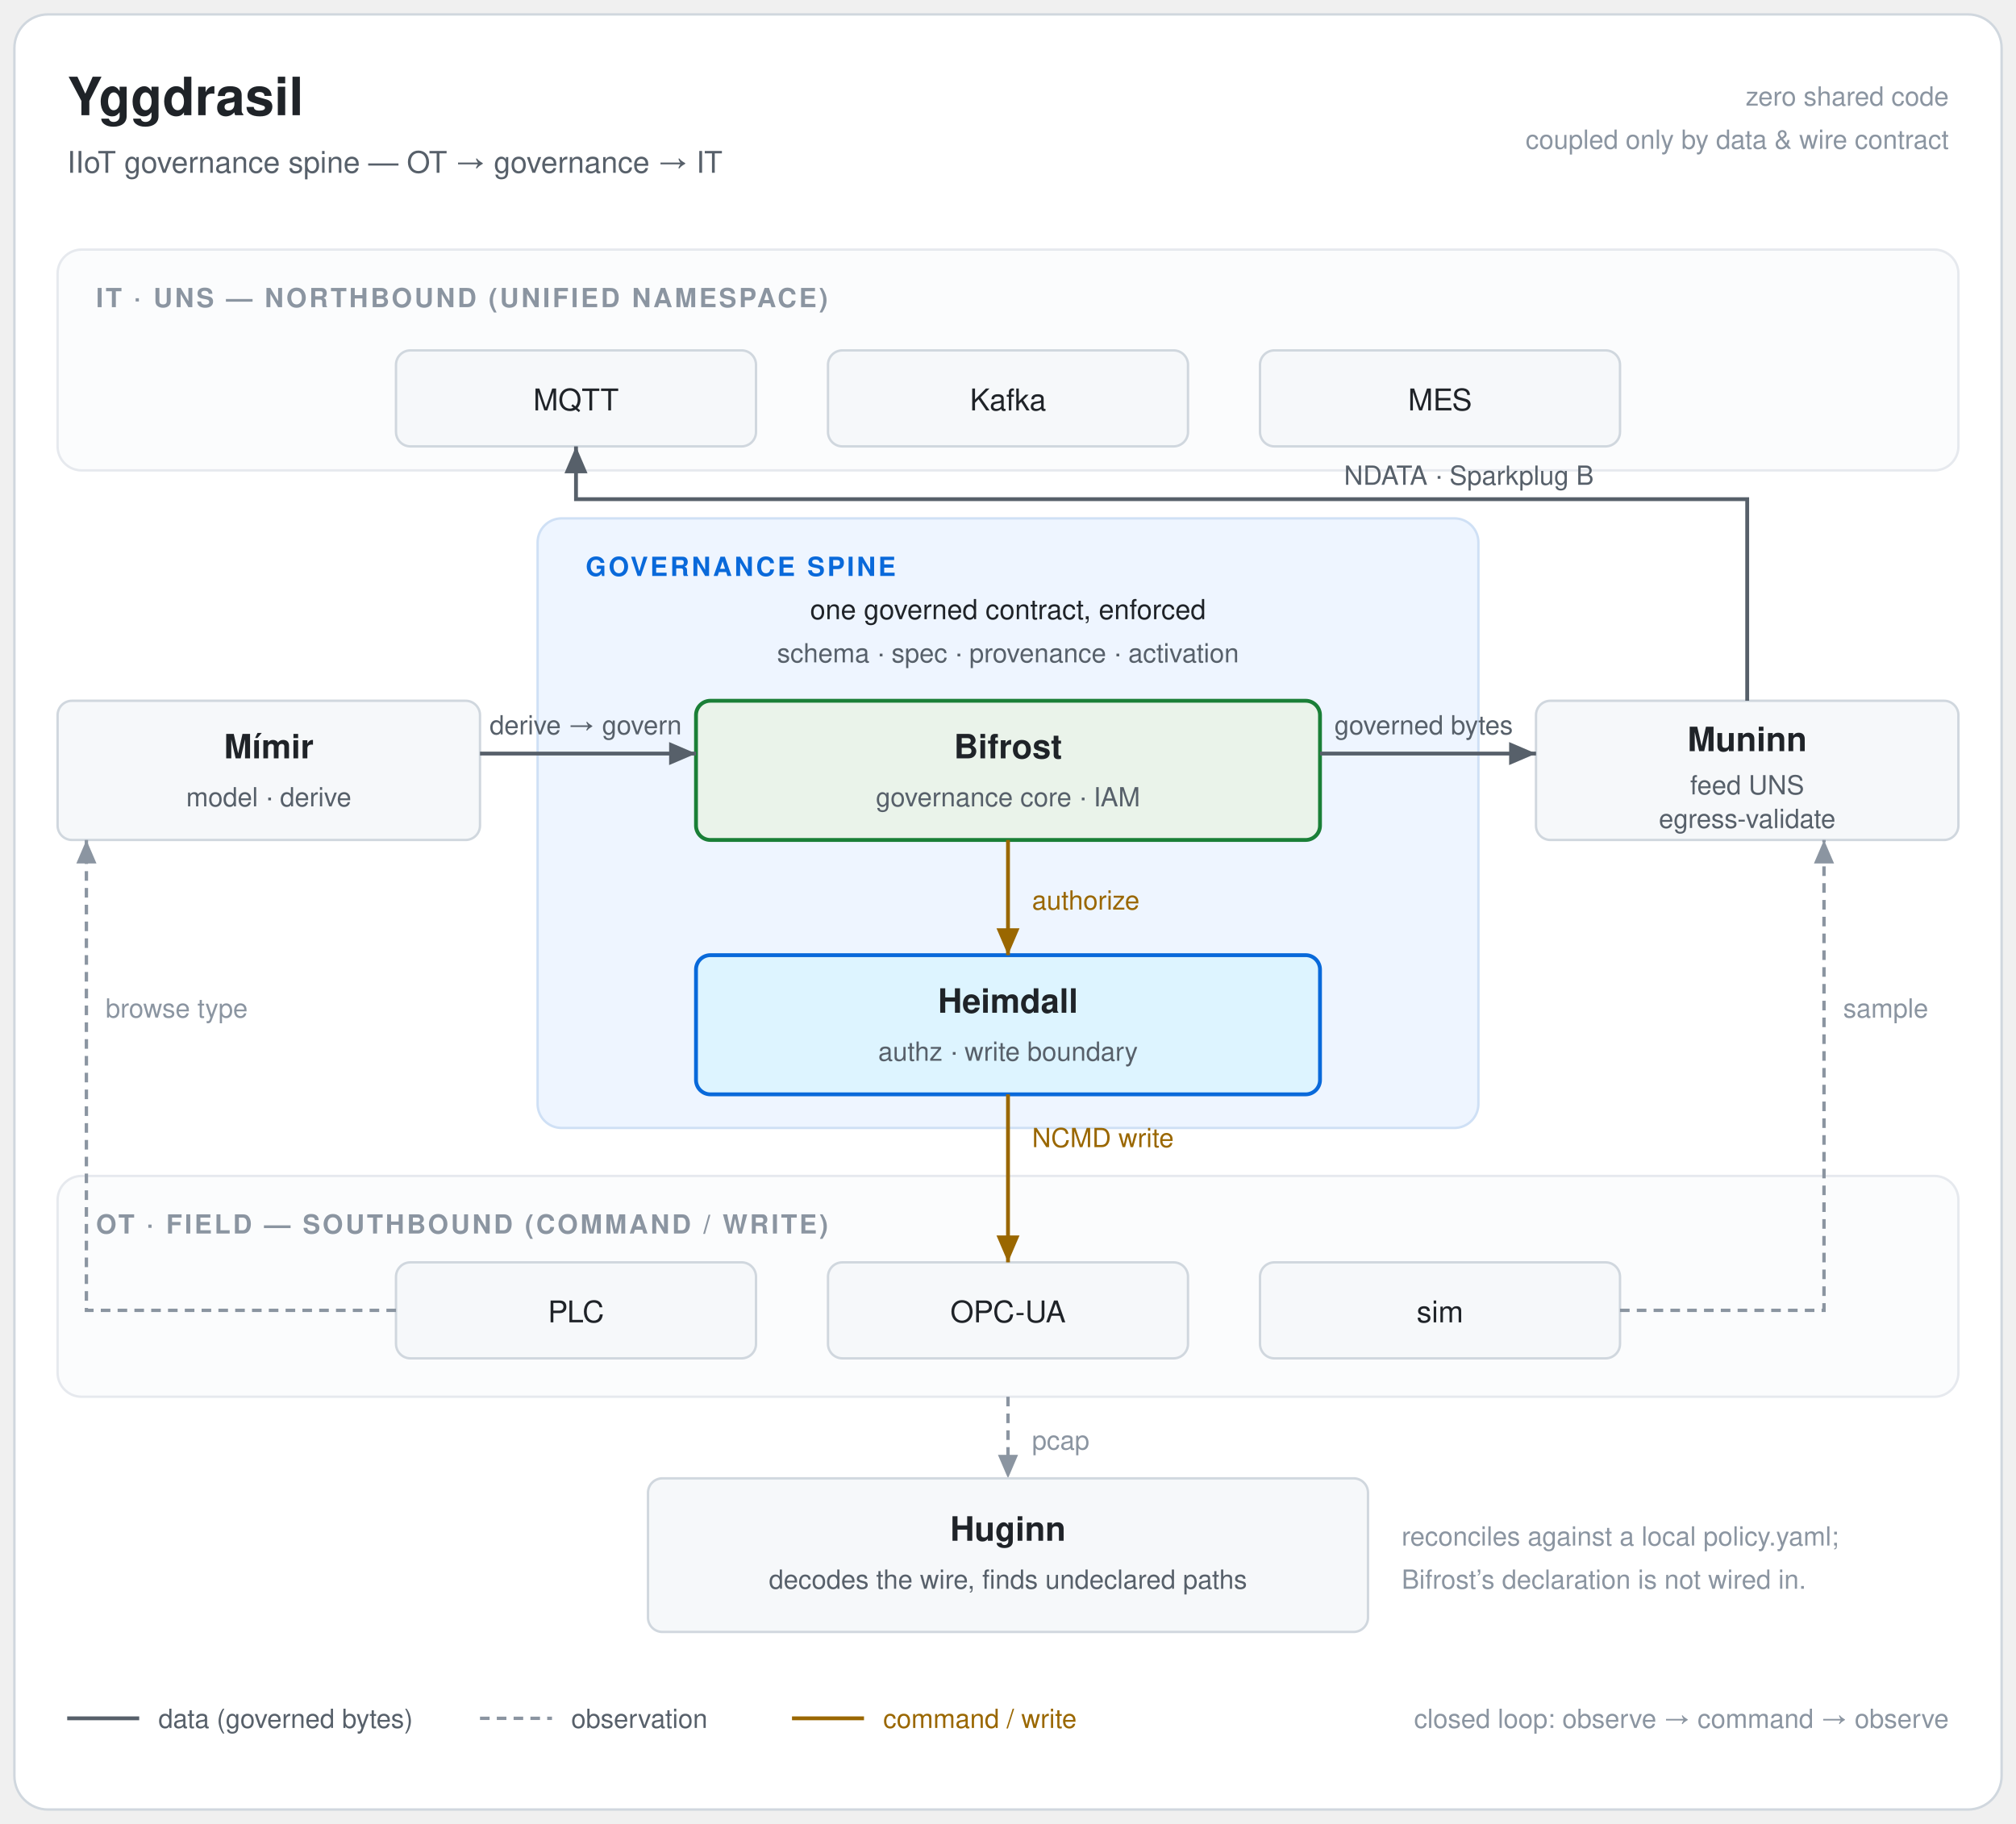
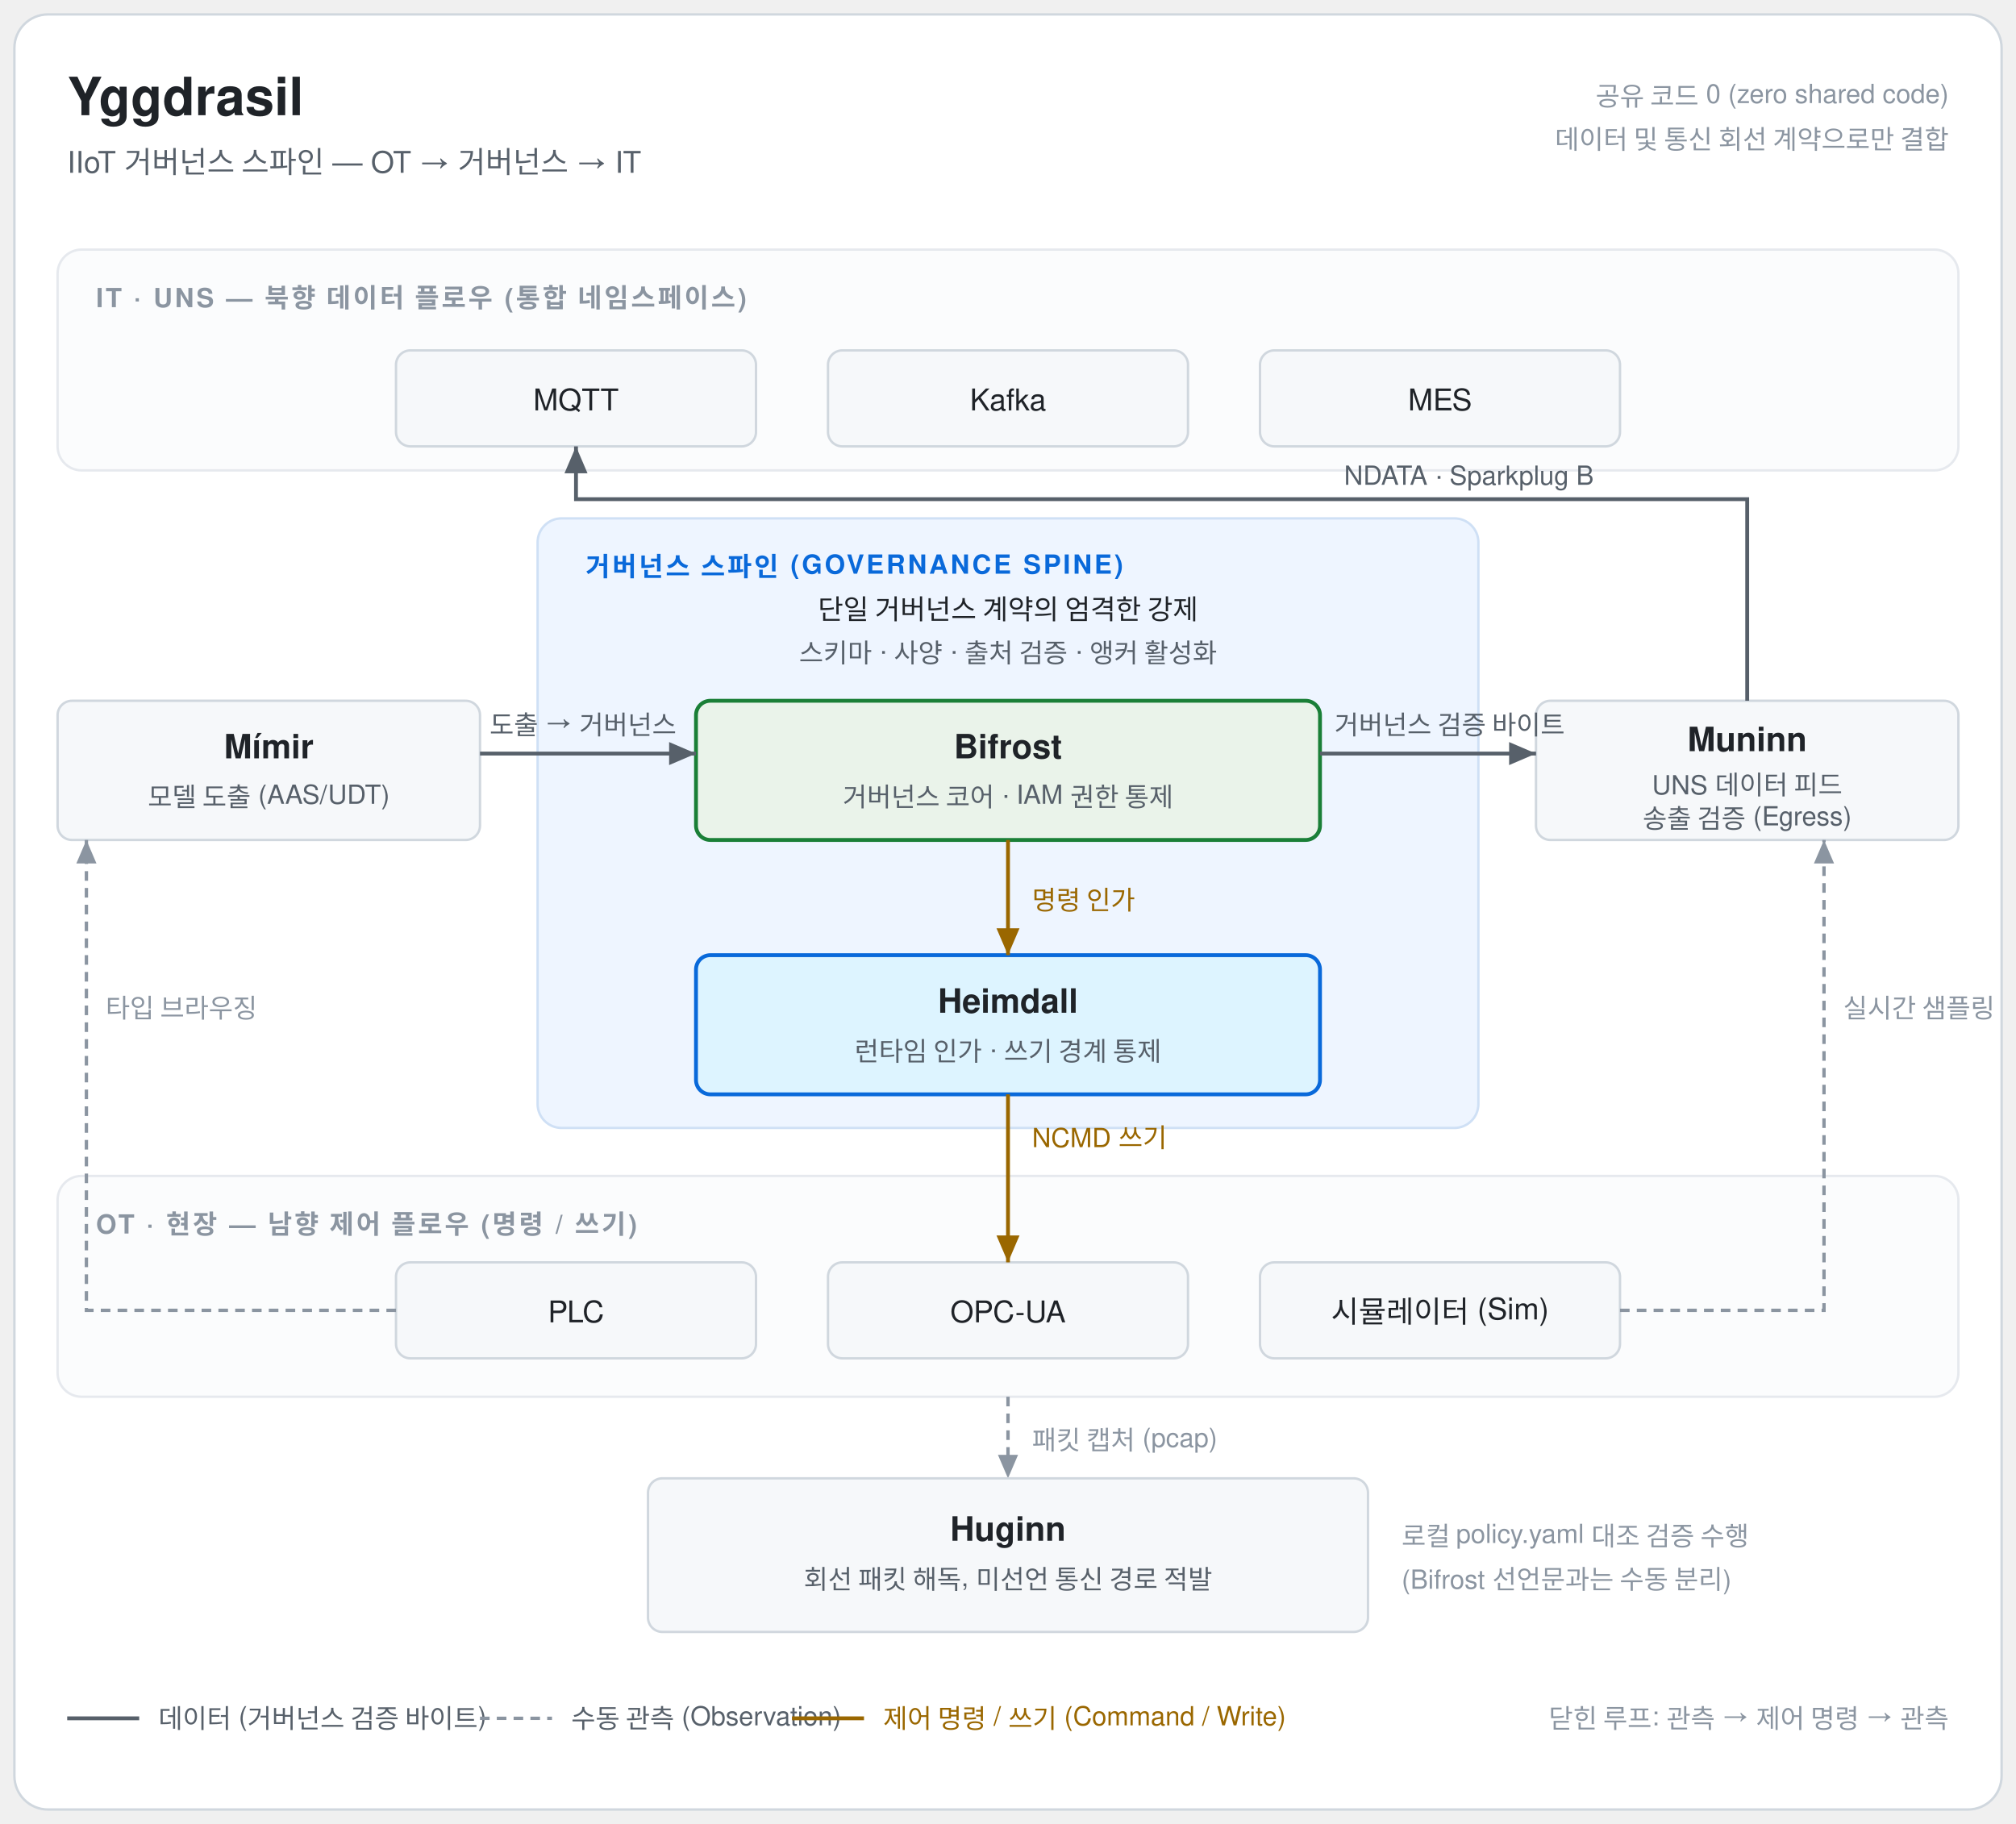
<svg xmlns="http://www.w3.org/2000/svg" width="840" height="760" viewBox="0 0 840 760" font-family="-apple-system,Segoe UI,Helvetica,Arial,sans-serif">
  <defs>
    <marker id="ah-grey" markerWidth="9" markerHeight="9" refX="7" refY="3" orient="auto">
      <path d="M0,0 L7,3 L0,6 Z" fill="#57606a" />
    </marker>
    <marker id="ah-amber" markerWidth="9" markerHeight="9" refX="7" refY="3" orient="auto">
      <path d="M0,0 L7,3 L0,6 Z" fill="#9a6700" />
    </marker>
    <marker id="ah-obs" markerWidth="9" markerHeight="9" refX="7" refY="3" orient="auto">
      <path d="M0,0 L7,3 L0,6 Z" fill="#8b95a1" />
    </marker>
  </defs>
  <rect x="6" y="6" width="828" height="748" rx="14" fill="#ffffff" stroke="#d0d7de" />
  <text x="28" y="48" font-size="22" font-weight="700" fill="#1f2328">Yggdrasil</text>
-   <text x="28" y="72" font-size="12.5" fill="#57606a">IIoT governance spine — OT → governance → IT</text>
-   <text x="812" y="44" font-size="11" fill="#8b95a1" text-anchor="end">zero shared code</text>
-   <text x="812" y="62" font-size="11" fill="#8b95a1" text-anchor="end">coupled only by data &amp; wire contract</text>
+   <text x="28" y="72" font-size="12.5" fill="#57606a">IIoT 거버넌스 스파인 — OT → 거버넌스 → IT</text>
+   <text x="812" y="44" font-size="11" fill="#8b95a1" text-anchor="end">공유 코드 0 (zero shared code)</text>
+   <text x="812" y="62" font-size="11" fill="#8b95a1" text-anchor="end">데이터 및 통신 회선 계약으로만 결합</text>
  <rect x="24" y="104" width="792" height="92" rx="10" fill="#fbfcfd" stroke="#e6e9ee" />
-   <text x="40" y="128" font-size="11" font-weight="700" fill="#8b95a1" letter-spacing="1">IT · UNS — NORTHBOUND (UNIFIED NAMESPACE)</text>
+   <text x="40" y="128" font-size="11" font-weight="700" fill="#8b95a1" letter-spacing="1">IT · UNS — 북향 데이터 플로우 (통합 네임스페이스)</text>
  <rect x="165" y="146" width="150" height="40" rx="6" fill="#f6f8fa" stroke="#d0d7de" />
  <text x="240" y="171" font-size="12.5" fill="#1f2328" text-anchor="middle">MQTT</text>
  <rect x="345" y="146" width="150" height="40" rx="6" fill="#f6f8fa" stroke="#d0d7de" />
  <text x="420" y="171" font-size="12.5" fill="#1f2328" text-anchor="middle">Kafka</text>
  <rect x="525" y="146" width="150" height="40" rx="6" fill="#f6f8fa" stroke="#d0d7de" />
  <text x="600" y="171" font-size="12.5" fill="#1f2328" text-anchor="middle">MES</text>
  <rect x="224" y="216" width="392" height="254" rx="10" fill="#eef5ff" stroke="#cfe0f5" />
-   <text x="244" y="240" font-size="11" font-weight="700" fill="#0969da" letter-spacing="1">GOVERNANCE SPINE</text>
-   <text x="420" y="258" font-size="11.5" fill="#1f2328" text-anchor="middle">one governed contract, enforced</text>
-   <text x="420" y="276" font-size="11" fill="#57606a" text-anchor="middle">schema · spec · provenance · activation</text>
+   <text x="244" y="240" font-size="11" font-weight="700" fill="#0969da" letter-spacing="1">거버넌스 스파인 (GOVERNANCE SPINE)</text>
+   <text x="420" y="258" font-size="11.5" fill="#1f2328" text-anchor="middle">단일 거버넌스 계약의 엄격한 강제</text>
+   <text x="420" y="276" font-size="11" fill="#57606a" text-anchor="middle">스키마 · 사양 · 출처 검증 · 앵커 활성화</text>
  <rect x="290" y="292" width="260" height="58" rx="6" fill="#eaf3ea" stroke="#1a7f37" stroke-width="1.6" />
  <text x="420" y="316" font-size="14" font-weight="600" fill="#1f2328" text-anchor="middle">Bifrost</text>
-   <text x="420" y="336" font-size="11" fill="#57606a" text-anchor="middle">governance core · IAM</text>
+   <text x="420" y="336" font-size="11" fill="#57606a" text-anchor="middle">거버넌스 코어 · IAM 권한 통제</text>
  <rect x="290" y="398" width="260" height="58" rx="6" fill="#ddf4ff" stroke="#0969da" stroke-width="1.6" />
  <text x="420" y="422" font-size="14" font-weight="600" fill="#1f2328" text-anchor="middle">Heimdall</text>
-   <text x="420" y="442" font-size="11" fill="#57606a" text-anchor="middle">authz · write boundary</text>
+   <text x="420" y="442" font-size="11" fill="#57606a" text-anchor="middle">런타임 인가 · 쓰기 경계 통제</text>
  <rect x="24" y="292" width="176" height="58" rx="6" fill="#f6f8fa" stroke="#d0d7de" />
  <text x="112" y="316" font-size="14" font-weight="600" fill="#1f2328" text-anchor="middle">Mímir</text>
-   <text x="112" y="336" font-size="11" fill="#57606a" text-anchor="middle">model · derive</text>
+   <text x="112" y="336" font-size="11" fill="#57606a" text-anchor="middle">모델 도출 (AAS/UDT)</text>
  <rect x="640" y="292" width="176" height="58" rx="6" fill="#f6f8fa" stroke="#d0d7de" />
  <text x="728" y="313" font-size="14" font-weight="600" fill="#1f2328" text-anchor="middle">Muninn</text>
-   <text x="728" y="331" font-size="11" fill="#57606a" text-anchor="middle">feed UNS</text>
-   <text x="728" y="345" font-size="11" fill="#57606a" text-anchor="middle">egress-validate</text>
+   <text x="728" y="331" font-size="11" fill="#57606a" text-anchor="middle">UNS 데이터 피드</text>
+   <text x="728" y="345" font-size="11" fill="#57606a" text-anchor="middle">송출 검증 (Egress)</text>
  <polyline points="200,314 290,314" fill="none" stroke="#57606a" stroke-width="1.6" marker-end="url(#ah-grey)" />
-   <text x="204" y="306" font-size="11" fill="#57606a">derive → govern</text>
+   <text x="204" y="306" font-size="11" fill="#57606a">도출 → 거버넌스</text>
  <polyline points="550,314 640,314" fill="none" stroke="#57606a" stroke-width="1.6" marker-end="url(#ah-grey)" />
-   <text x="556" y="306" font-size="11" fill="#57606a">governed bytes</text>
+   <text x="556" y="306" font-size="11" fill="#57606a">거버넌스 검증 바이트</text>
  <polyline points="728,292 728,208 240,208 240,186" fill="none" stroke="#57606a" stroke-width="1.6" marker-end="url(#ah-grey)" />
  <text x="560" y="202" font-size="11" fill="#57606a">NDATA · Sparkplug B</text>
  <polyline points="420,350 420,398" fill="none" stroke="#9a6700" stroke-width="1.6" marker-end="url(#ah-amber)" />
-   <text x="430" y="379" font-size="11" fill="#9a6700">authorize</text>
+   <text x="430" y="379" font-size="11" fill="#9a6700">명령 인가</text>
  <rect x="24" y="490" width="792" height="92" rx="10" fill="#fbfcfd" stroke="#e6e9ee" />
-   <text x="40" y="514" font-size="11" font-weight="700" fill="#8b95a1" letter-spacing="1">OT · FIELD — SOUTHBOUND (COMMAND / WRITE)</text>
+   <text x="40" y="514" font-size="11" font-weight="700" fill="#8b95a1" letter-spacing="1">OT · 현장 — 남향 제어 플로우 (명령 / 쓰기)</text>
  <rect x="165" y="526" width="150" height="40" rx="6" fill="#f6f8fa" stroke="#d0d7de" />
  <text x="240" y="551" font-size="12.5" fill="#1f2328" text-anchor="middle">PLC</text>
  <rect x="345" y="526" width="150" height="40" rx="6" fill="#f6f8fa" stroke="#d0d7de" />
  <text x="420" y="551" font-size="12.5" fill="#1f2328" text-anchor="middle">OPC-UA</text>
  <rect x="525" y="526" width="150" height="40" rx="6" fill="#f6f8fa" stroke="#d0d7de" />
-   <text x="600" y="551" font-size="12.5" fill="#1f2328" text-anchor="middle">sim</text>
+   <text x="600" y="551" font-size="12.5" fill="#1f2328" text-anchor="middle">시뮬레이터 (Sim)</text>
  <polyline points="420,456 420,526" fill="none" stroke="#9a6700" stroke-width="1.6" marker-end="url(#ah-amber)" />
-   <text x="430" y="478" font-size="11" fill="#9a6700">NCMD write</text>
+   <text x="430" y="478" font-size="11" fill="#9a6700">NCMD 쓰기</text>
  <polyline points="165,546 36,546 36,350" fill="none" stroke="#8b95a1" stroke-width="1.4" stroke-dasharray="4 3" marker-end="url(#ah-obs)" />
-   <text x="44" y="424" font-size="11" fill="#8b95a1">browse type</text>
+   <text x="44" y="424" font-size="11" fill="#8b95a1">타입 브라우징</text>
  <polyline points="675,546 760,546 760,350" fill="none" stroke="#8b95a1" stroke-width="1.4" stroke-dasharray="4 3" marker-end="url(#ah-obs)" />
-   <text x="768" y="424" font-size="11" fill="#8b95a1">sample</text>
+   <text x="768" y="424" font-size="11" fill="#8b95a1">실시간 샘플링</text>
  <polyline points="420,582 420,616" fill="none" stroke="#8b95a1" stroke-width="1.4" stroke-dasharray="4 3" marker-end="url(#ah-obs)" />
-   <text x="430" y="604" font-size="11" fill="#8b95a1">pcap</text>
+   <text x="430" y="604" font-size="11" fill="#8b95a1">패킷 캡처 (pcap)</text>
  <rect x="270" y="616" width="300" height="64" rx="6" fill="#f6f8fa" stroke="#d0d7de" />
  <text x="420" y="642" font-size="14" font-weight="600" fill="#1f2328" text-anchor="middle">Huginn</text>
-   <text x="420" y="662" font-size="11" fill="#57606a" text-anchor="middle">decodes the wire, finds undeclared paths</text>
-   <text x="584" y="644" font-size="11" fill="#8b95a1">reconciles against a local policy.yaml;</text>
-   <text x="584" y="662" font-size="11" fill="#8b95a1">Bifrost’s declaration is not wired in.</text>
+   <text x="420" y="662" font-size="11" fill="#57606a" text-anchor="middle">회선 패킷 해독, 미선언 통신 경로 적발</text>
+   <text x="584" y="644" font-size="11" fill="#8b95a1">로컬 policy.yaml 대조 검증 수행</text>
+   <text x="584" y="662" font-size="11" fill="#8b95a1">(Bifrost 선언문과는 수동 분리)</text>
  <polyline points="28,716 58,716" fill="none" stroke="#57606a" stroke-width="1.6" />
-   <text x="66" y="720" font-size="11" fill="#57606a">data (governed bytes)</text>
+   <text x="66" y="720" font-size="11" fill="#57606a">데이터 (거버넌스 검증 바이트)</text>
  <polyline points="200,716 230,716" fill="none" stroke="#8b95a1" stroke-width="1.4" stroke-dasharray="4 3" />
-   <text x="238" y="720" font-size="11" fill="#57606a">observation</text>
+   <text x="238" y="720" font-size="11" fill="#57606a">수동 관측 (Observation)</text>
  <polyline points="330,716 360,716" fill="none" stroke="#9a6700" stroke-width="1.6" />
-   <text x="368" y="720" font-size="11" fill="#9a6700">command / write</text>
-   <text x="812" y="720" font-size="11" fill="#8b95a1" text-anchor="end">closed loop: observe → command → observe</text>
+   <text x="368" y="720" font-size="11" fill="#9a6700">제어 명령 / 쓰기 (Command / Write)</text>
+   <text x="812" y="720" font-size="11" fill="#8b95a1" text-anchor="end">닫힌 루프: 관측 → 제어 명령 → 관측</text>
</svg>
